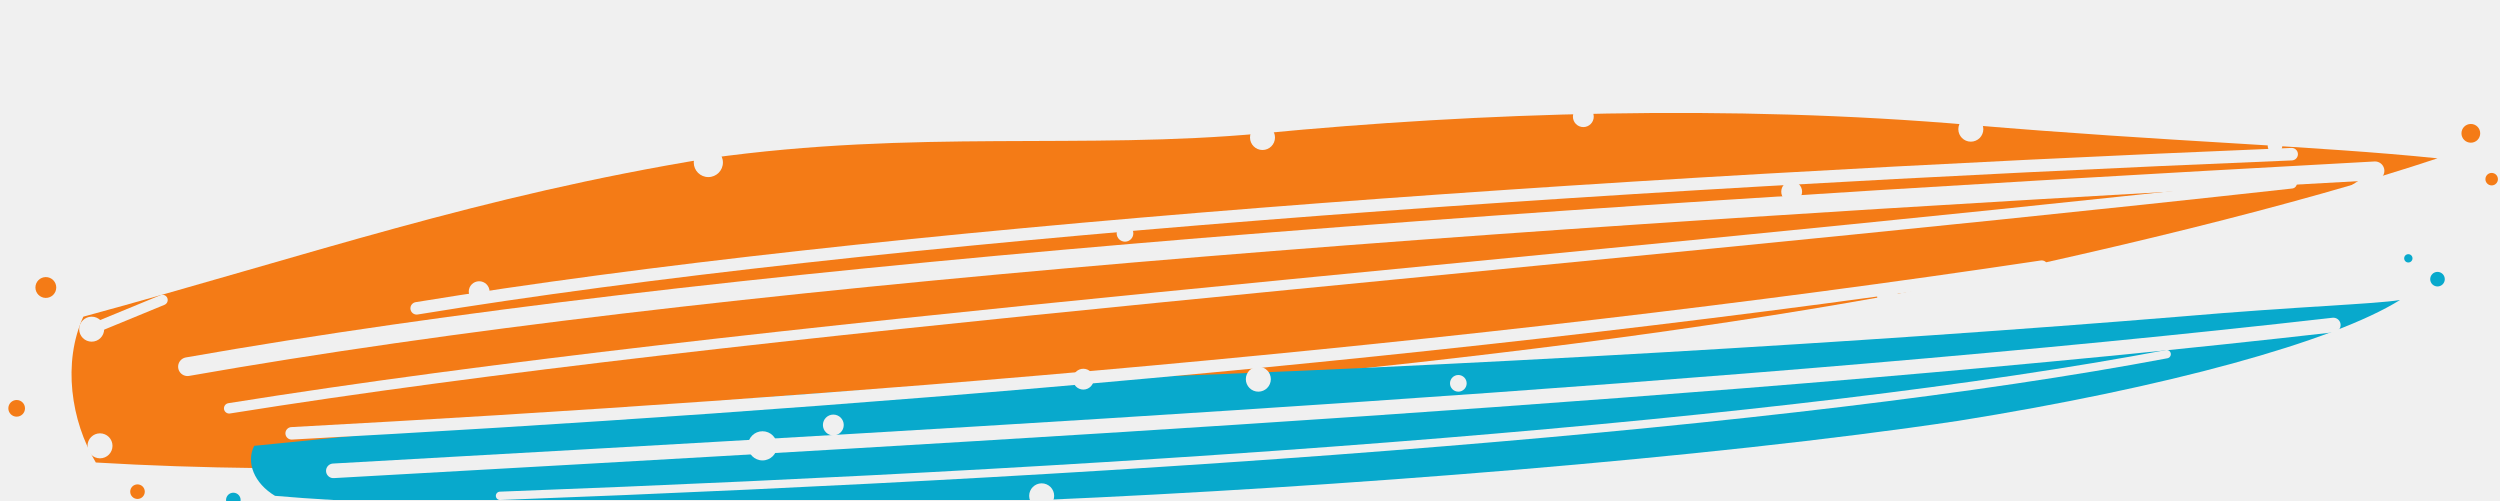
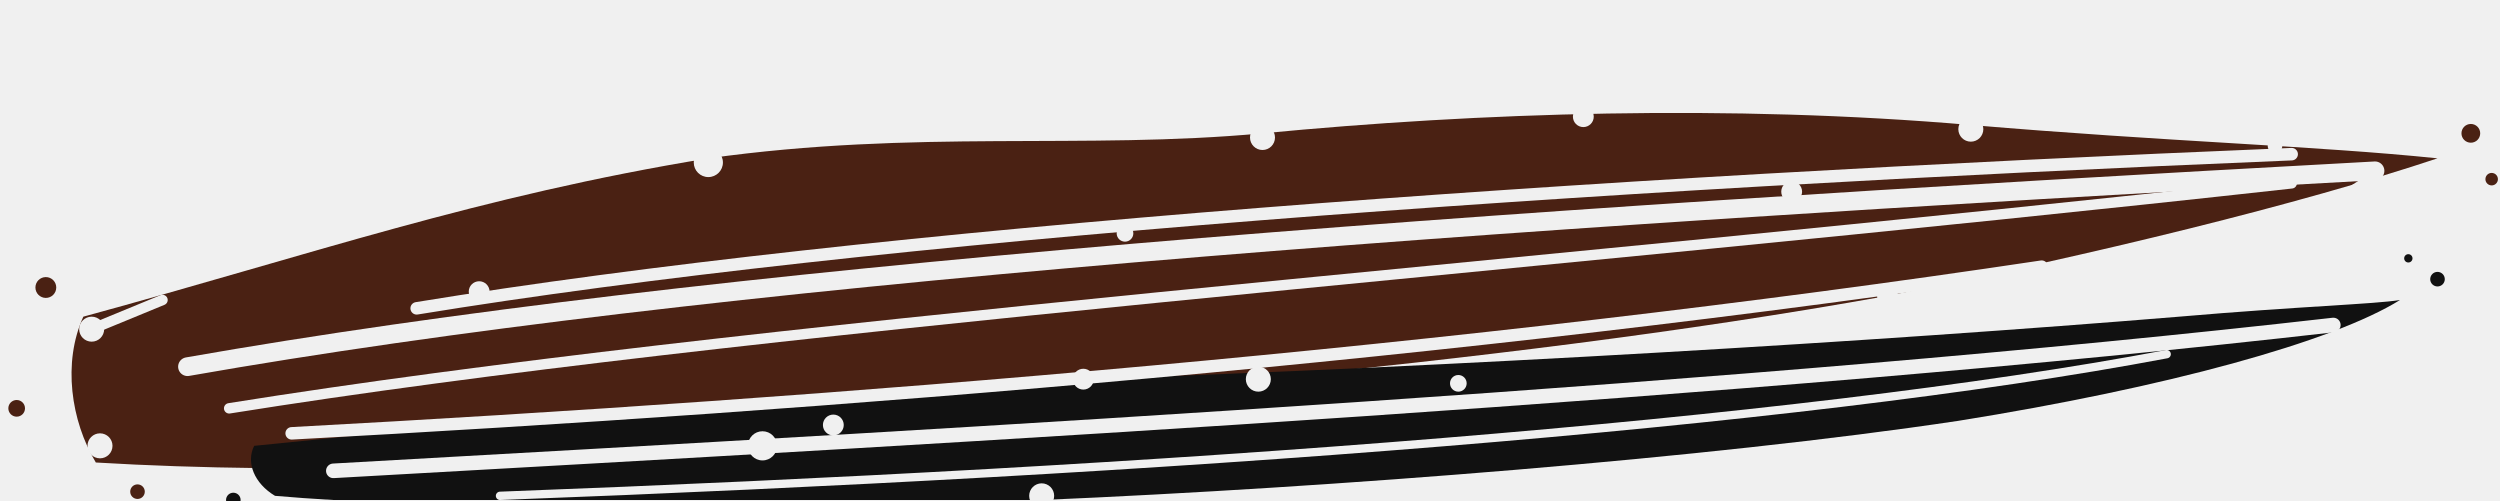
<svg xmlns="http://www.w3.org/2000/svg" viewBox="0 0 1200 240" preserveAspectRatio="none" aria-hidden="true">
  <defs>
-     <mask id="brush-dry" maskUnits="userSpaceOnUse" x="0" y="0" width="1200" height="240">
+     <mask id="brush-dry-dark" maskUnits="userSpaceOnUse" x="0" y="0" width="1200" height="240">
      <rect width="1200" height="240" fill="#ffffff" />
      <g fill="none" stroke="#000000" stroke-linecap="round">
        <path d="M90 176C340 132 700 106 1140 82" stroke-width="9" />
        <path d="M110 196C360 156 720 130 1100 88" stroke-width="5" />
        <path d="M200 148C420 112 760 88 1100 74" stroke-width="6" />
        <path d="M140 208C400 194 700 170 980 128" stroke-width="6" />
        <path d="M160 226C480 208 840 188 1120 156" stroke-width="7" />
        <path d="M240 238C560 226 860 204 1040 170" stroke-width="4" />
        <path d="M44 158l34-14" stroke-width="5" />
        <path d="M1140 84l-40 26" stroke-width="4" />
      </g>
      <g fill="#000000">
        <circle cx="44" cy="158" r="6" />
        <circle cx="48" cy="214" r="6" />
        <circle cx="230" cy="140" r="5" />
        <circle cx="540" cy="112" r="4" />
        <circle cx="860" cy="92" r="5" />
        <circle cx="1092" cy="70" r="3.5" />
        <circle cx="400" cy="204" r="5" />
        <circle cx="700" cy="184" r="4" />
        <circle cx="960" cy="150" r="4.5" />
        <circle cx="340" cy="78" r="7" />
        <circle cx="606" cy="66" r="6" />
        <circle cx="760" cy="56" r="5" />
        <circle cx="946" cy="62" r="6" />
        <circle cx="366" cy="214" r="7" />
        <circle cx="604" cy="182" r="6" />
        <circle cx="906" cy="142" r="5" />
        <circle cx="520" cy="182" r="5" />
        <circle cx="500" cy="238" r="6" />
      </g>
    </mask>
  </defs>
-   <g mask="url(#brush-dry)">
-     <path fill="#F47B16" d="M40 152C150 122 230 94 340 76C440 62 520 72 606 64C710 54 830 50 946 60C1040 68 1112 70 1170 76C1104 98 1006 122 906 142C806 160 704 172 604 182C506 192 444 204 366 214C268 224 146 228 46 222C34 202 30 174 40 152Z" />
-     <path fill="#08A9CC" d="M122 214C300 196 400 186 520 182C700 176 900 164 1046 152C1104 147 1140 146 1152 144C1120 164 1040 186 940 202C820 220 640 234 500 240C340 246 200 244 132 238C122 232 118 222 122 214Z" />
+   <g mask="url(#brush-dry-dark)">
+     <path fill="#4A2113" d="M40 152C150 122 230 94 340 76C440 62 520 72 606 64C710 54 830 50 946 60C1040 68 1112 70 1170 76C1104 98 1006 122 906 142C806 160 704 172 604 182C506 192 444 204 366 214C268 224 146 228 46 222C34 202 30 174 40 152Z" />
+     <path fill="#111111" d="M122 214C300 196 400 186 520 182C700 176 900 164 1046 152C1104 147 1140 146 1152 144C1120 164 1040 186 940 202C820 220 640 234 500 240C340 246 200 244 132 238C122 232 118 222 122 214Z" />
  </g>
-   <g fill="#F47B16">
+   <g fill="#4A2113">
    <circle cx="22" cy="138" r="5" />
    <circle cx="8" cy="196" r="4" />
    <circle cx="66" cy="236" r="3.5" />
    <circle cx="1186" cy="64" r="4.5" />
    <circle cx="1196" cy="86" r="3" />
  </g>
-   <g fill="#08A9CC">
+   <g fill="#111111">
    <circle cx="112" cy="240" r="3.5" />
    <circle cx="1170" cy="134" r="3.5" />
    <circle cx="1156" cy="124" r="2" />
  </g>
</svg>
